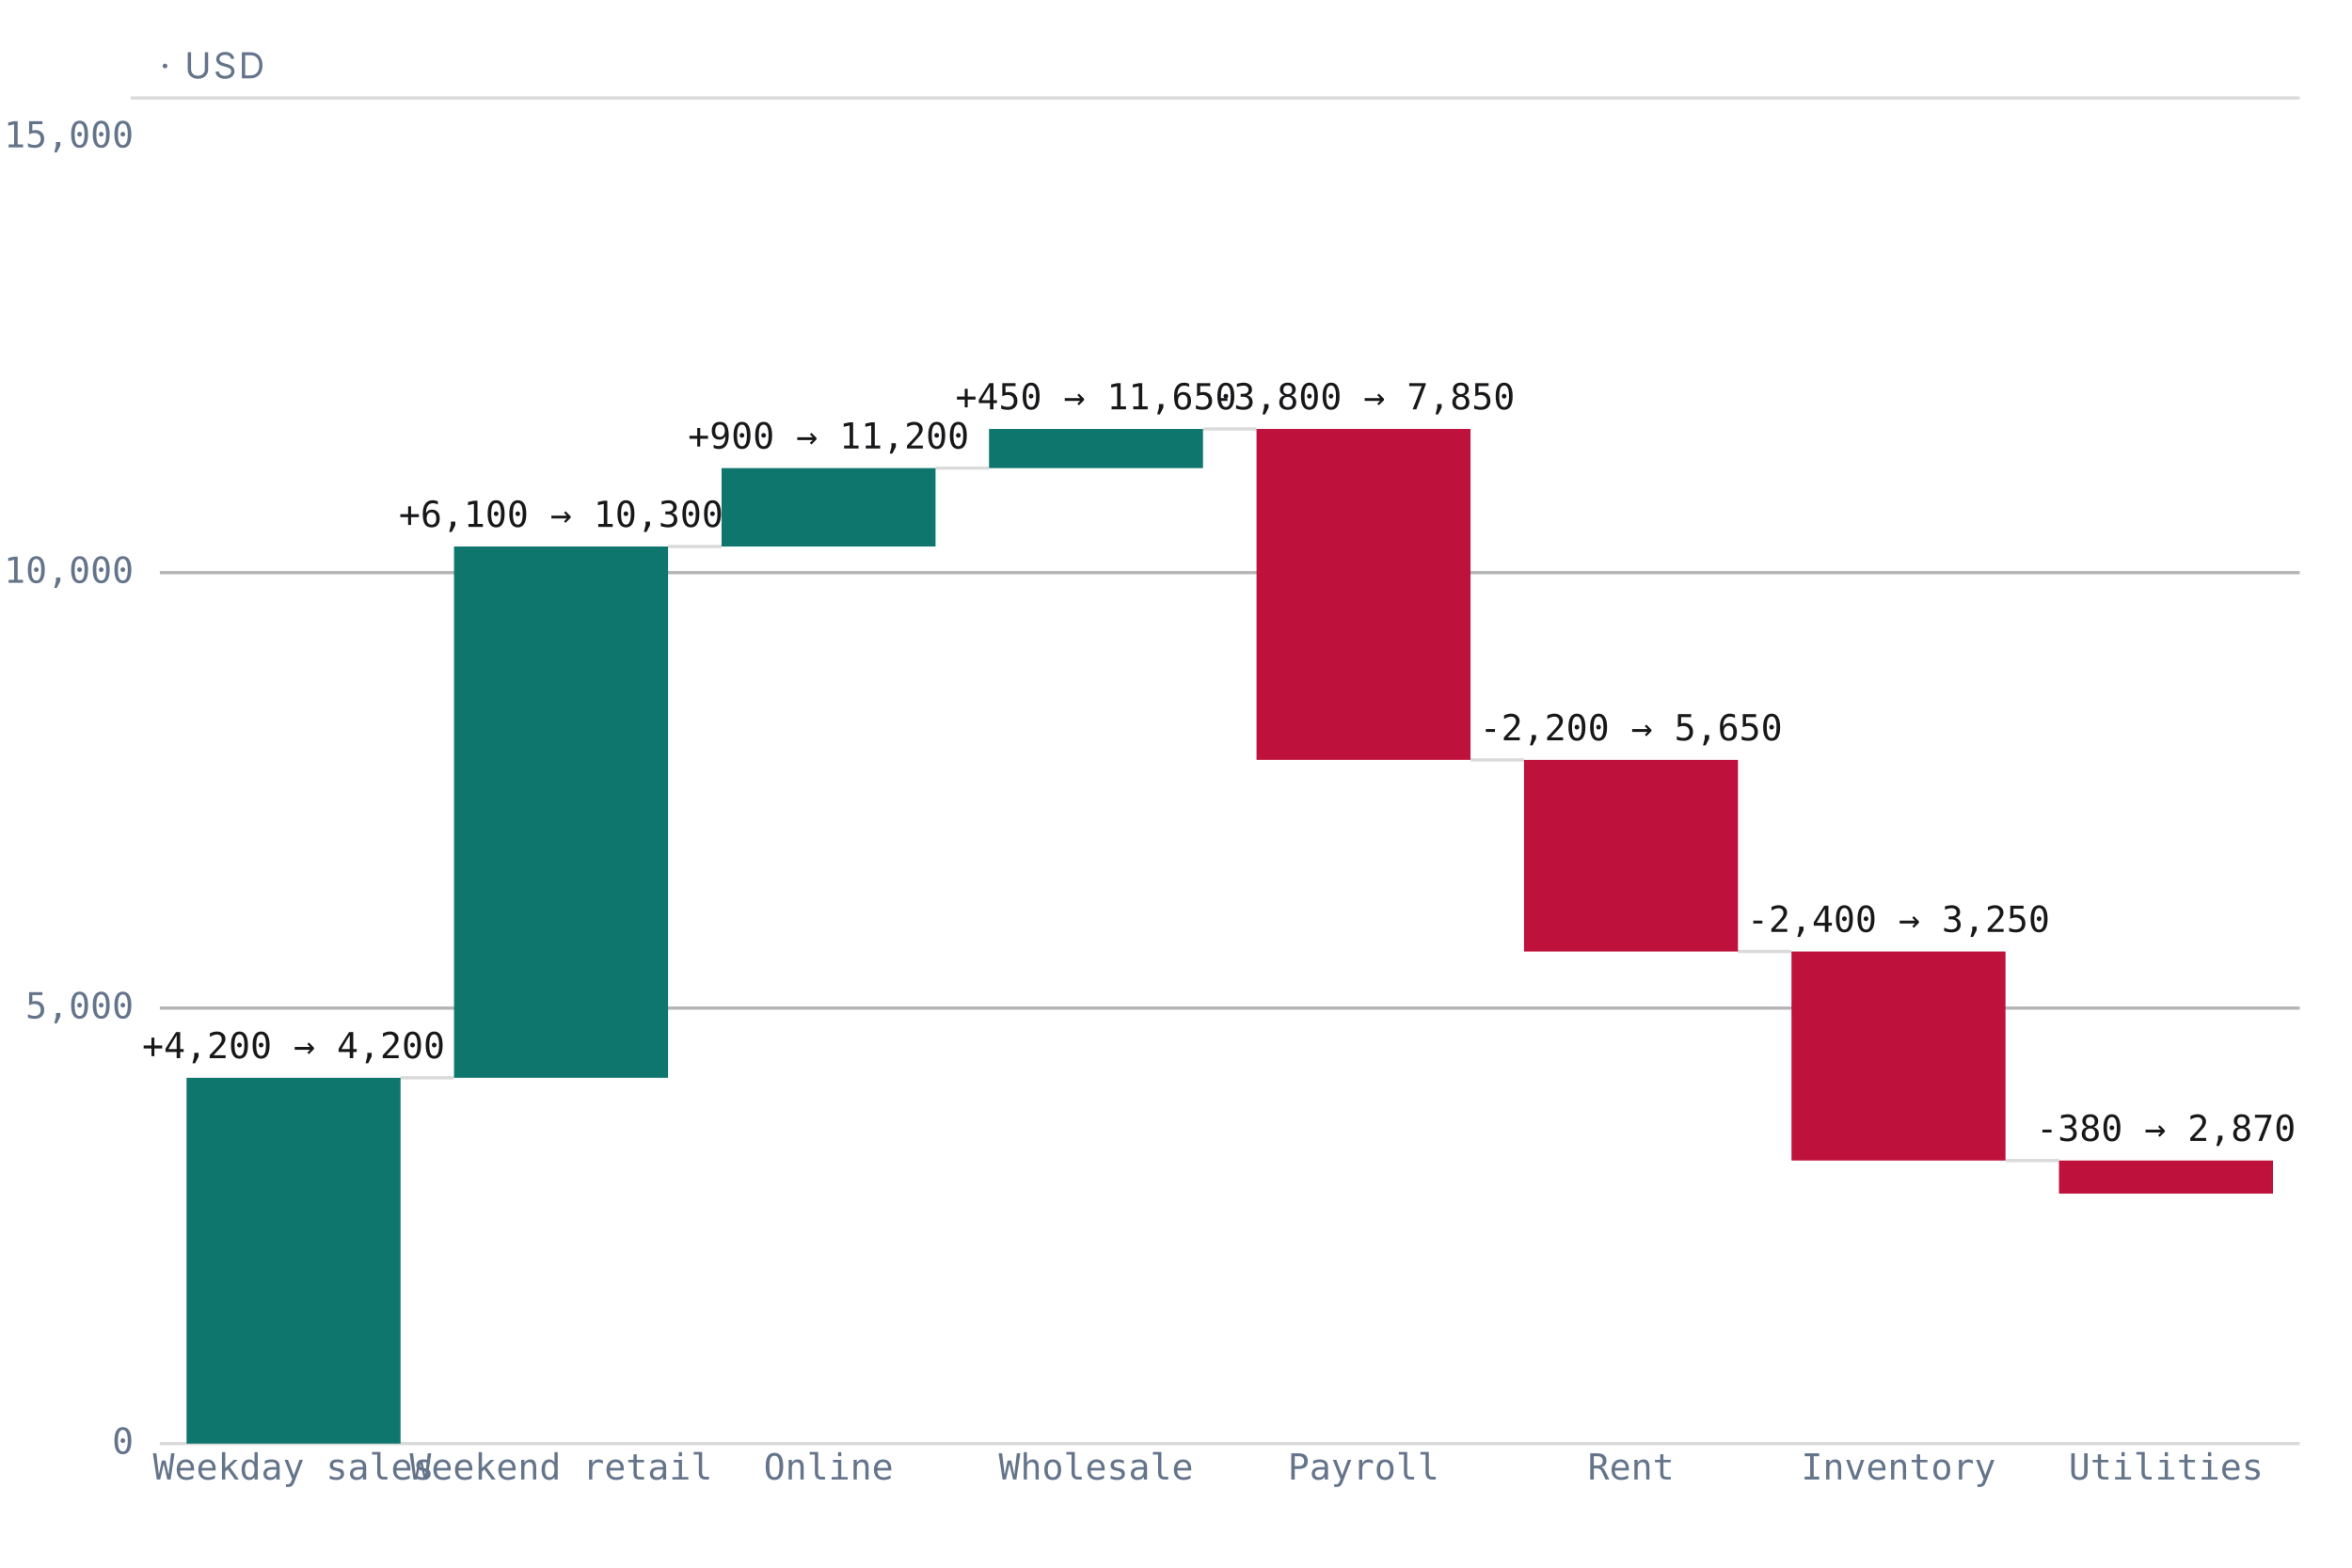
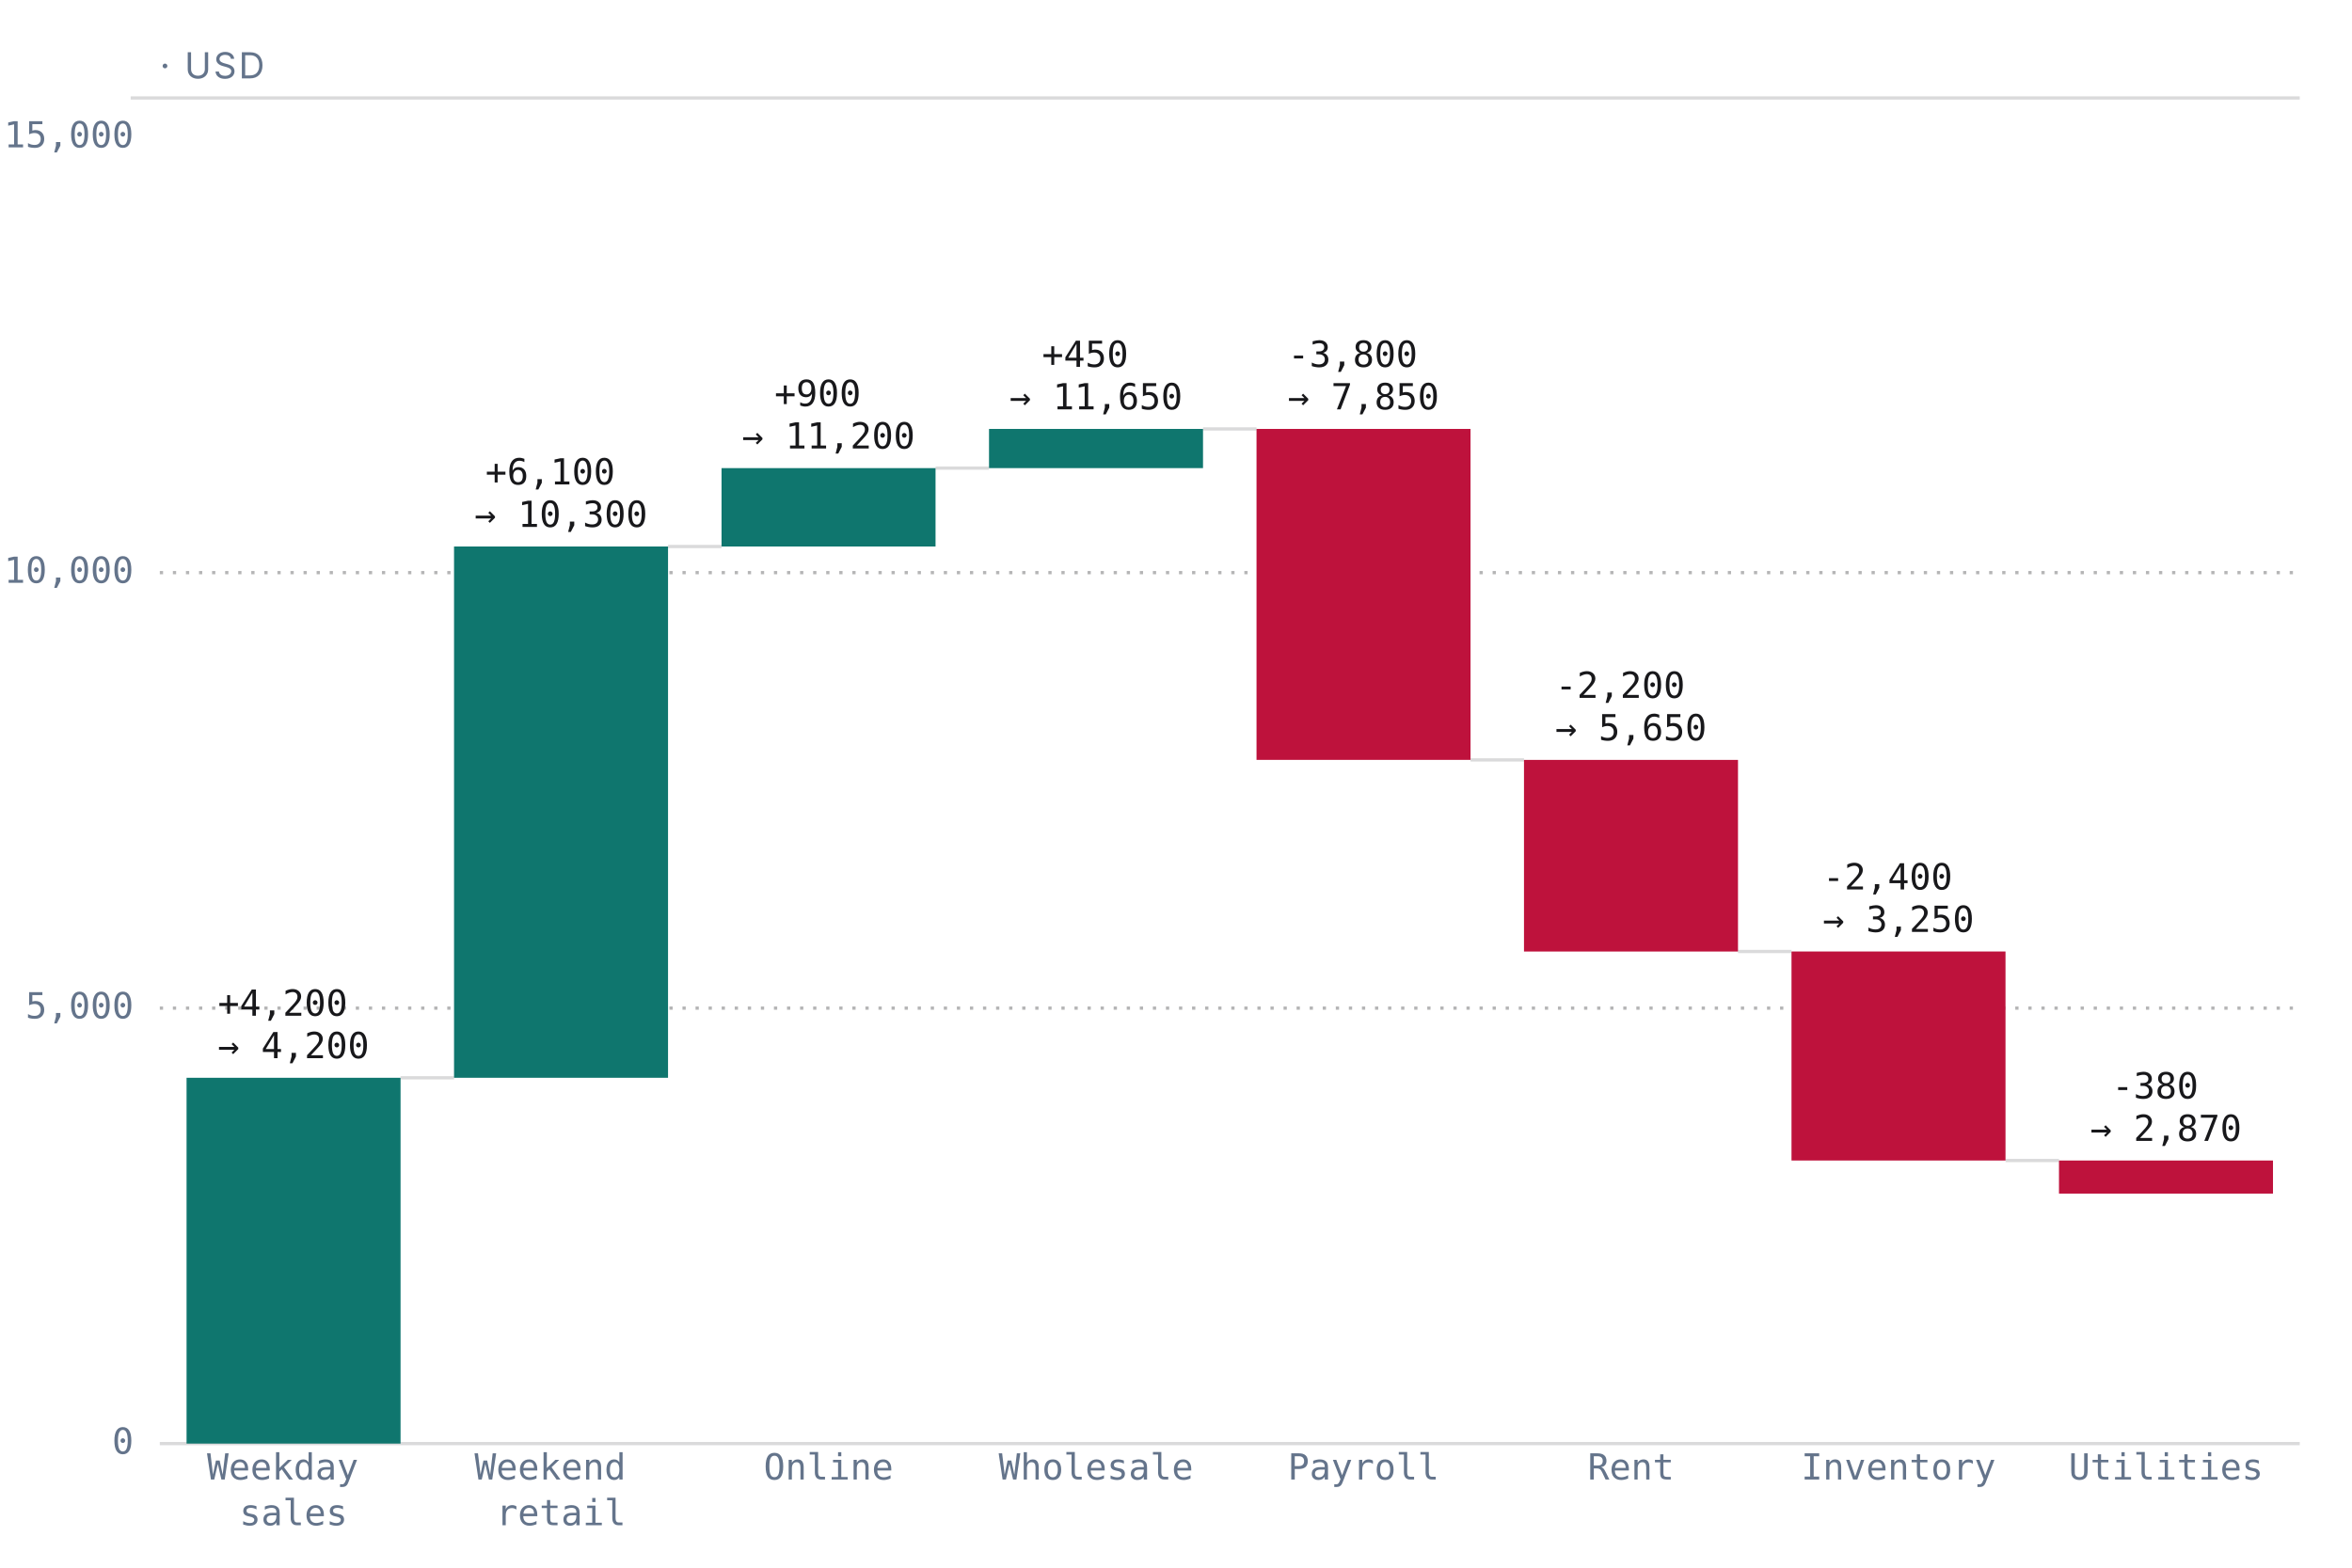
<svg xmlns="http://www.w3.org/2000/svg" width="720" height="480" viewBox="0 0 720 480" role="img" aria-label="waterfall chart: Weekend retail still covers L5P rent after payroll (USD), 8 rows" aria-labelledby="mv-db35afdfe14ff66f-title" aria-describedby="mv-db35afdfe14ff66f-desc" data-markvis="2" data-chart-type="waterfall" data-id="mv-db35afdfe14ff66f" font-family="Inter, ui-sans-serif, system-ui, -apple-system, &quot;Segoe UI&quot;, sans-serif" font-size="12">
  <text x="48.92" y="24" text-anchor="start" font-size="15" font-weight="600" letter-spacing="0.06em" fill="#18181B">
    <tspan font-size="11" font-weight="400" fill="#64748B"> · USD</tspan>
  </text>
  <line x1="40" x2="704" y1="30" y2="30" stroke="#18181B" stroke-opacity="0.16" stroke-width="1" data-title-rule="1" />
-   <g fill="none" stroke="#18181B" stroke-opacity="0.32" stroke-width="1">
+   <g fill="none" stroke="#18181B" stroke-opacity="0.32" stroke-width="1" stroke-dasharray="1 3">
    <line x1="48.92" x2="704" y1="308.67" y2="308.67" />
    <line x1="48.92" x2="704" y1="175.33" y2="175.33" />
  </g>
  <path d="M48.92 442 L704 442" fill="none" stroke="#18181B" stroke-opacity="0.16" stroke-width="1" />
  <g data-waterfall="1">
    <rect x="57.11" y="330" width="65.51" height="112" fill="#0F766E" rx="0" data-step="Weekday sales" data-y="4,200" data-level="4,200" data-role="delta" data-baseline="0" />
-     <text x="89.86" y="324" text-anchor="middle" font-size="11" font-family="ui-monospace, SFMono-Regular, Menlo, Consolas, monospace" font-weight="500" fill="#18181B" data-delta="Weekday sales">+4,200 → 4,200</text>
+     <text x="89.86" y="311" text-anchor="middle" font-size="11" font-family="ui-monospace, SFMono-Regular, Menlo, Consolas, monospace" font-weight="500" fill="#18181B" data-delta="Weekday sales">
+       <tspan x="89.86" dy="0">+4,200</tspan>
+       <tspan x="89.86" dy="13">→ 4,200</tspan>
+     </text>
    <rect x="138.99" y="167.33" width="65.51" height="162.67" fill="#0F766E" rx="0" data-step="Weekend retail" data-y="6,100" data-level="10,300" data-role="delta" data-baseline="4,200" />
-     <text x="171.75" y="161.33" text-anchor="middle" font-size="11" font-family="ui-monospace, SFMono-Regular, Menlo, Consolas, monospace" font-weight="500" fill="#18181B" data-delta="Weekend retail">+6,100 → 10,300</text>
+     <text x="171.75" y="148.33" text-anchor="middle" font-size="11" font-family="ui-monospace, SFMono-Regular, Menlo, Consolas, monospace" font-weight="500" fill="#18181B" data-delta="Weekend retail">
+       <tspan x="171.75" dy="0">+6,100</tspan>
+       <tspan x="171.75" dy="13">→ 10,300</tspan>
+     </text>
    <rect x="220.88" y="143.33" width="65.51" height="24" fill="#0F766E" rx="0" data-step="Online" data-y="900" data-level="11,200" data-role="delta" data-baseline="10,300" />
-     <text x="253.63" y="137.33" text-anchor="middle" font-size="11" font-family="ui-monospace, SFMono-Regular, Menlo, Consolas, monospace" font-weight="500" fill="#18181B" data-delta="Online">+900 → 11,200</text>
+     <text x="253.63" y="124.33" text-anchor="middle" font-size="11" font-family="ui-monospace, SFMono-Regular, Menlo, Consolas, monospace" font-weight="500" fill="#18181B" data-delta="Online">
+       <tspan x="253.63" dy="0">+900</tspan>
+       <tspan x="253.63" dy="13">→ 11,200</tspan>
+     </text>
    <rect x="302.76" y="131.33" width="65.51" height="12" fill="#0F766E" rx="0" data-step="Wholesale" data-y="450" data-level="11,650" data-role="delta" data-baseline="11,200" />
-     <text x="335.52" y="125.33" text-anchor="middle" font-size="11" font-family="ui-monospace, SFMono-Regular, Menlo, Consolas, monospace" font-weight="500" fill="#18181B" data-delta="Wholesale">+450 → 11,650</text>
+     <text x="335.52" y="112.33" text-anchor="middle" font-size="11" font-family="ui-monospace, SFMono-Regular, Menlo, Consolas, monospace" font-weight="500" fill="#18181B" data-delta="Wholesale">
+       <tspan x="335.52" dy="0">+450</tspan>
+       <tspan x="335.52" dy="13">→ 11,650</tspan>
+     </text>
    <rect x="384.65" y="131.33" width="65.51" height="101.33" fill="#BE123C" rx="0" data-step="Payroll" data-y="-3,800" data-level="7,850" data-role="delta" data-baseline="11,650" />
-     <text x="417.4" y="125.33" text-anchor="middle" font-size="11" font-family="ui-monospace, SFMono-Regular, Menlo, Consolas, monospace" font-weight="500" fill="#18181B" data-delta="Payroll">-3,800 → 7,850</text>
+     <text x="417.4" y="112.33" text-anchor="middle" font-size="11" font-family="ui-monospace, SFMono-Regular, Menlo, Consolas, monospace" font-weight="500" fill="#18181B" data-delta="Payroll">
+       <tspan x="417.4" dy="0">-3,800</tspan>
+       <tspan x="417.4" dy="13">→ 7,850</tspan>
+     </text>
    <rect x="466.53" y="232.67" width="65.51" height="58.67" fill="#BE123C" rx="0" data-step="Rent" data-y="-2,200" data-level="5,650" data-role="delta" data-baseline="7,850" />
-     <text x="499.29" y="226.67" text-anchor="middle" font-size="11" font-family="ui-monospace, SFMono-Regular, Menlo, Consolas, monospace" font-weight="500" fill="#18181B" data-delta="Rent">-2,200 → 5,650</text>
+     <text x="499.29" y="213.67" text-anchor="middle" font-size="11" font-family="ui-monospace, SFMono-Regular, Menlo, Consolas, monospace" font-weight="500" fill="#18181B" data-delta="Rent">
+       <tspan x="499.29" dy="0">-2,200</tspan>
+       <tspan x="499.29" dy="13">→ 5,650</tspan>
+     </text>
    <rect x="548.42" y="291.33" width="65.51" height="64" fill="#BE123C" rx="0" data-step="Inventory" data-y="-2,400" data-level="3,250" data-role="delta" data-baseline="5,650" />
-     <text x="581.17" y="285.33" text-anchor="middle" font-size="11" font-family="ui-monospace, SFMono-Regular, Menlo, Consolas, monospace" font-weight="500" fill="#18181B" data-delta="Inventory">-2,400 → 3,250</text>
+     <text x="581.17" y="272.33" text-anchor="middle" font-size="11" font-family="ui-monospace, SFMono-Regular, Menlo, Consolas, monospace" font-weight="500" fill="#18181B" data-delta="Inventory">
+       <tspan x="581.17" dy="0">-2,400</tspan>
+       <tspan x="581.17" dy="13">→ 3,250</tspan>
+     </text>
    <rect x="630.3" y="355.33" width="65.51" height="10.13" fill="#BE123C" rx="0" data-step="Utilities" data-y="-380" data-level="2,870" data-role="delta" data-baseline="3,250" />
-     <text x="663.06" y="349.33" text-anchor="middle" font-size="11" font-family="ui-monospace, SFMono-Regular, Menlo, Consolas, monospace" font-weight="500" fill="#18181B" data-delta="Utilities">-380 → 2,870</text>
+     <text x="663.06" y="336.33" text-anchor="middle" font-size="11" font-family="ui-monospace, SFMono-Regular, Menlo, Consolas, monospace" font-weight="500" fill="#18181B" data-delta="Utilities">
+       <tspan x="663.06" dy="0">-380</tspan>
+       <tspan x="663.06" dy="13">→ 2,870</tspan>
+     </text>
  </g>
  <g fill="none" stroke="#18181B" stroke-opacity="0.16" stroke-width="1" data-waterfall-connectors="1">
    <line x1="122.62" x2="138.99" y1="330" y2="330" />
    <line x1="204.5" x2="220.88" y1="167.33" y2="167.33" />
    <line x1="286.39" x2="302.76" y1="143.33" y2="143.33" />
    <line x1="368.27" x2="384.65" y1="131.33" y2="131.33" />
    <line x1="450.16" x2="466.53" y1="232.67" y2="232.67" />
    <line x1="532.04" x2="548.42" y1="291.33" y2="291.33" />
    <line x1="613.93" x2="630.3" y1="355.33" y2="355.33" />
  </g>
  <g fill="#64748B" font-size="11" font-family="ui-monospace, SFMono-Regular, Menlo, Consolas, monospace" font-weight="400">
    <text x="40.92" y="442" text-anchor="end" dominant-baseline="middle">0</text>
    <text x="40.92" y="308.67" text-anchor="end" dominant-baseline="middle">5,000</text>
    <text x="40.92" y="175.33" text-anchor="end" dominant-baseline="middle">10,000</text>
    <text x="40.92" y="42" text-anchor="end" dominant-baseline="middle">15,000</text>
-     <text x="89.86" y="453" text-anchor="middle" data-full-label="Weekday sales">Weekday sales</text>
-     <text x="171.75" y="453" text-anchor="middle" data-full-label="Weekend retail">Weekend retail</text>
+     <text x="89.86" y="453" text-anchor="middle" data-full-label="Weekday sales">
+       <tspan x="89.86" dy="0">Weekday</tspan>
+       <tspan x="89.86" dy="14">sales</tspan>
+     </text>
+     <text x="171.75" y="453" text-anchor="middle" data-full-label="Weekend retail">
+       <tspan x="171.75" dy="0">Weekend</tspan>
+       <tspan x="171.75" dy="14">retail</tspan>
+     </text>
    <text x="253.63" y="453" text-anchor="middle" data-full-label="Online">Online</text>
    <text x="335.52" y="453" text-anchor="middle" data-full-label="Wholesale">Wholesale</text>
    <text x="417.4" y="453" text-anchor="middle" data-full-label="Payroll">Payroll</text>
    <text x="499.29" y="453" text-anchor="middle" data-full-label="Rent">Rent</text>
    <text x="581.17" y="453" text-anchor="middle" data-full-label="Inventory">Inventory</text>
    <text x="663.06" y="453" text-anchor="middle" data-full-label="Utilities">Utilities</text>
  </g>
</svg>
